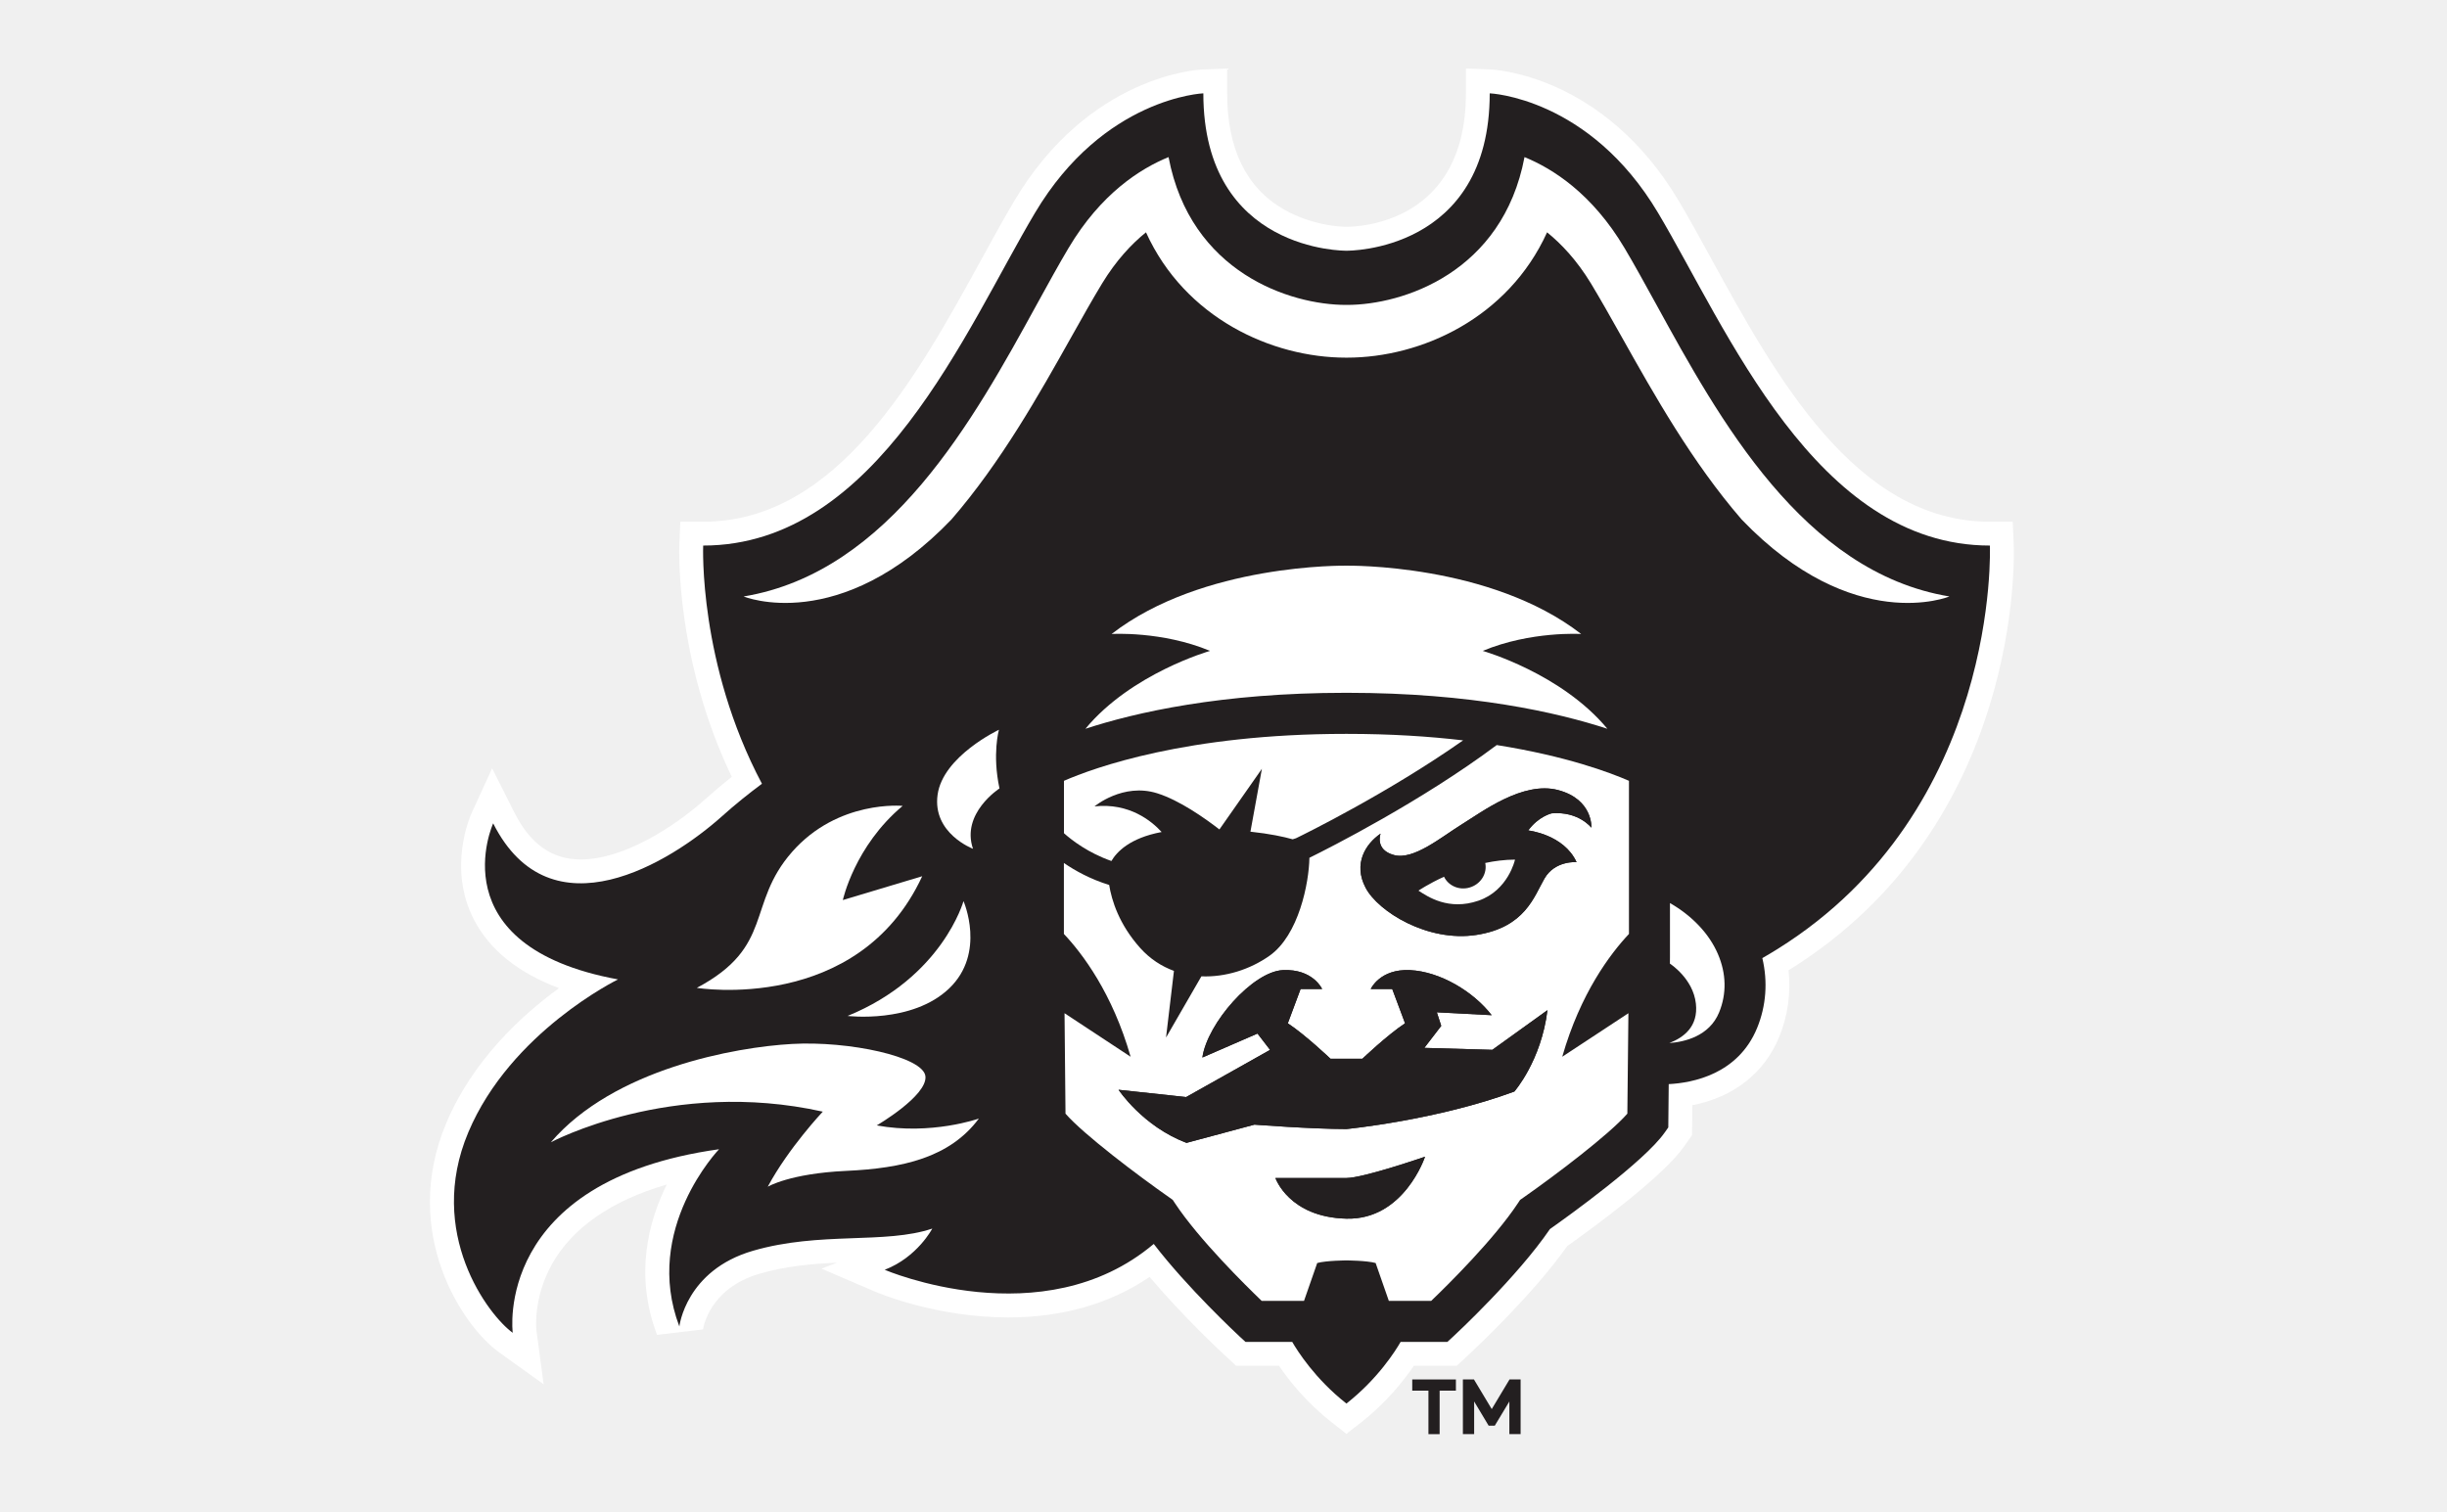
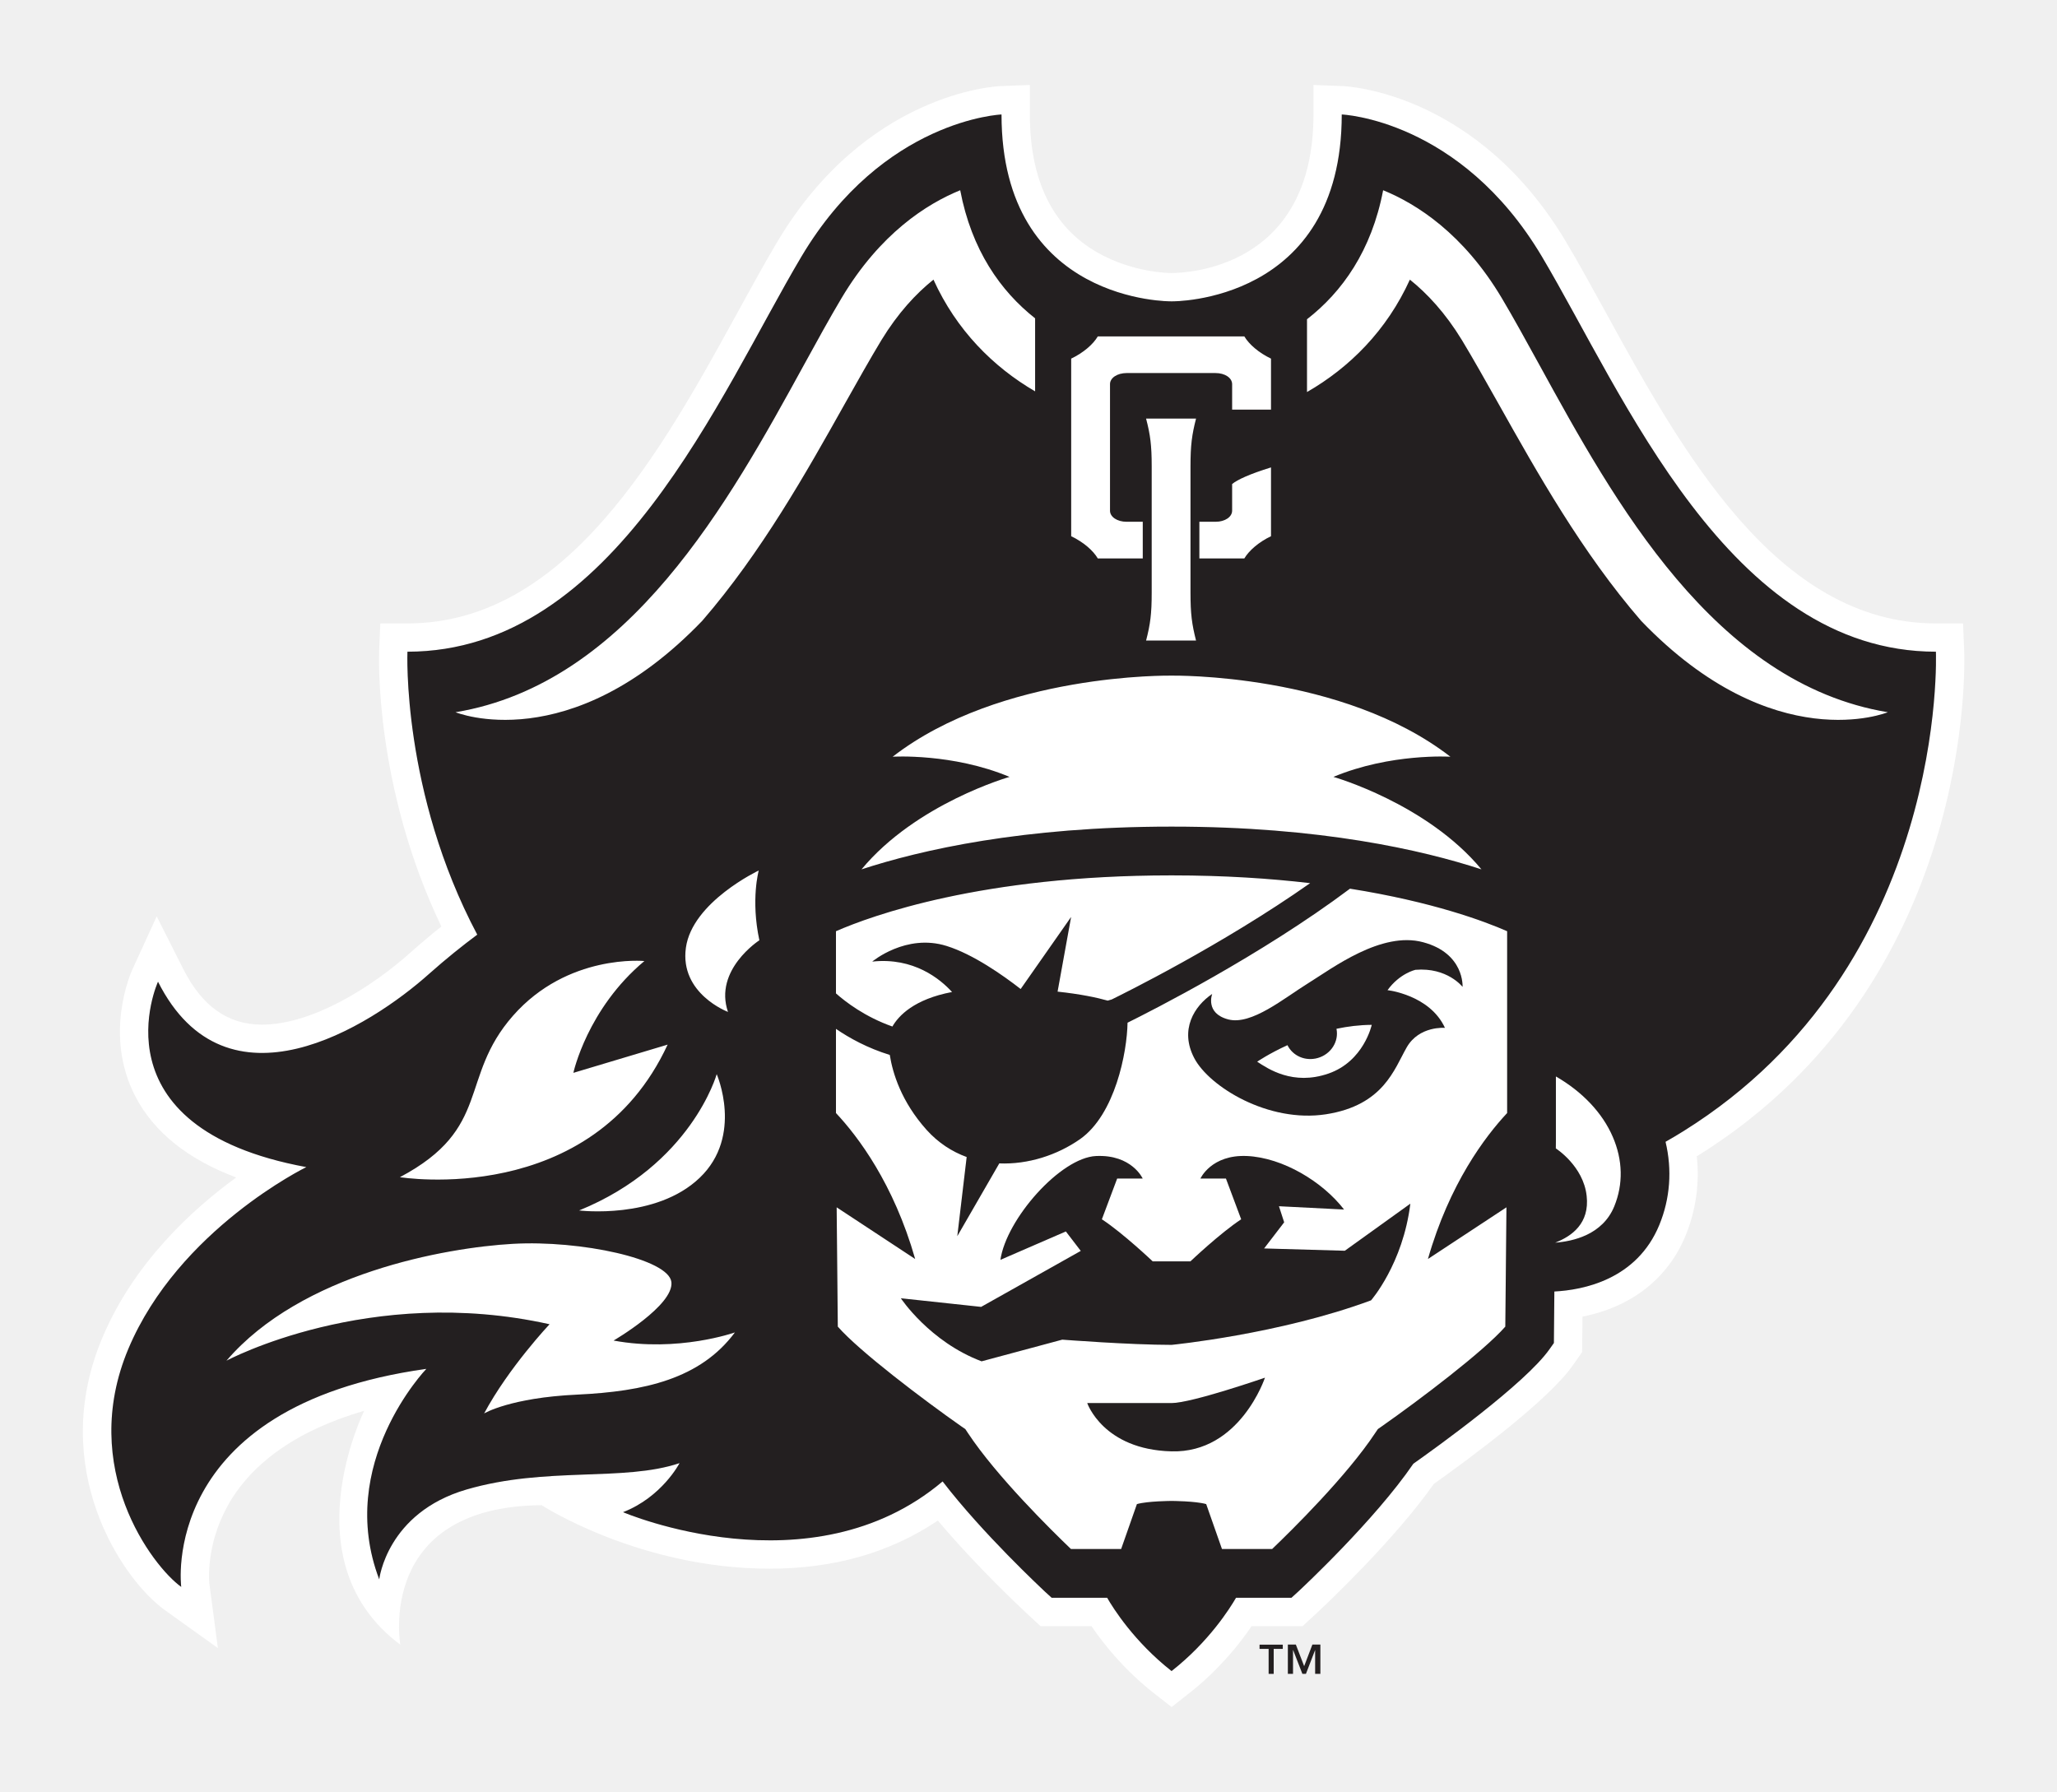
- <svg xmlns="http://www.w3.org/2000/svg" width="136.816" height="84.506" viewBox="0 0 136.816 84.506">
-   <path fill-rule="nonzero" fill="#231f20" d="M 97.383 29.055 C 94.602 25.844 92.477 22.055 90.676 18.848 C 90.062 17.754 89.48 16.723 88.949 15.844 C 88.168 14.562 87.312 13.648 86.5 12.996 C 84.324 17.785 79.469 20 75.312 20 L 75.258 20 C 71.105 20 66.25 17.785 64.074 12.996 C 63.262 13.648 62.406 14.562 61.625 15.844 C 61.09 16.723 60.512 17.754 59.898 18.848 C 58.098 22.055 55.969 25.844 53.191 29.055 C 46.938 35.566 41.578 33.355 41.578 33.355 C 49.754 32 54.465 23.414 57.98 17.004 C 58.605 15.867 59.191 14.797 59.746 13.867 C 61.555 10.824 63.758 9.426 65.336 8.785 C 66.562 15.246 72.141 17.051 75.258 17.051 L 75.285 17.051 C 75.285 17.051 75.285 17.051 75.289 17.051 L 75.312 17.051 C 78.43 17.051 84.012 15.246 85.238 8.785 C 86.816 9.426 89.02 10.824 90.828 13.867 C 91.383 14.797 91.969 15.867 92.594 17.004 C 96.109 23.414 100.82 32 108.996 33.355 C 108.996 33.355 103.637 35.566 97.383 29.055 M 96.117 56.617 C 95.57 57.953 94.18 58.266 93.336 58.328 C 94.129 58.02 94.965 57.41 94.82 56.121 C 94.664 54.719 93.379 53.895 93.367 53.887 L 93.371 53.543 L 93.371 50.5 C 94.609 51.211 95.562 52.211 96.051 53.348 C 96.523 54.445 96.547 55.574 96.117 56.617 M 75.242 41.039 L 75.32 41.039 C 77.758 41.039 79.918 41.18 81.805 41.402 C 77.633 44.332 72.957 46.637 72.461 46.875 C 72.402 46.895 72.34 46.914 72.277 46.934 C 71.766 46.789 70.996 46.625 69.914 46.508 L 70.555 42.992 L 68.18 46.383 C 67.355 45.746 65.945 44.75 64.695 44.359 C 62.785 43.762 61.195 45.094 61.195 45.094 C 63.141 44.883 64.391 45.914 64.949 46.527 C 63.16 46.863 62.434 47.645 62.141 48.148 C 60.848 47.695 59.934 46.992 59.488 46.594 L 59.488 43.664 C 61.152 42.938 66.348 41.039 75.242 41.039 M 62.152 35.453 C 67.25 31.504 75.215 31.633 75.277 31.633 C 75.344 31.633 83.309 31.504 88.406 35.453 C 88.406 35.453 85.594 35.277 82.902 36.398 C 82.902 36.398 87.297 37.648 89.871 40.754 C 87.086 39.844 82.281 38.742 75.32 38.742 L 75.242 38.742 C 68.277 38.742 63.473 39.844 60.688 40.754 C 63.258 37.648 67.656 36.398 67.656 36.398 C 64.965 35.277 62.152 35.453 62.152 35.453 M 91.078 52.227 C 90.043 53.324 88.363 55.543 87.348 59.094 L 91.047 56.66 L 90.988 62.277 C 89.969 63.445 86.961 65.719 85.172 66.973 L 84.992 67.098 L 84.871 67.281 C 83.527 69.312 80.93 71.875 80.02 72.746 L 77.652 72.746 L 76.914 70.629 C 76.406 70.488 75.285 70.484 75.281 70.484 C 75.277 70.484 74.16 70.488 73.648 70.629 L 72.91 72.746 L 70.543 72.746 C 69.637 71.875 67.035 69.312 65.691 67.281 L 65.57 67.098 L 65.395 66.973 C 63.602 65.719 60.598 63.445 59.574 62.277 L 59.516 56.66 L 63.215 59.094 C 62.199 55.543 60.52 53.324 59.488 52.227 L 59.488 48.258 C 60.117 48.695 60.969 49.164 62.016 49.488 C 62.152 50.332 62.555 51.676 63.75 53.012 C 64.301 53.625 64.945 54.039 65.637 54.293 L 65.195 58.02 L 67.172 54.594 C 68.52 54.648 69.895 54.211 70.977 53.449 C 72.621 52.293 73.188 49.367 73.211 47.969 C 74.328 47.418 79.477 44.812 83.684 41.664 C 87.578 42.281 90.031 43.207 91.078 43.664 Z M 54.402 47.465 C 54.402 47.465 52.125 46.605 52.422 44.445 C 52.719 42.285 55.852 40.809 55.852 40.809 C 55.852 40.809 55.469 42.168 55.883 44.09 C 55.883 44.09 53.723 45.48 54.402 47.465 M 47.305 65.477 C 44.137 65.625 42.926 66.367 42.926 66.367 C 44.078 64.207 46.004 62.164 46.004 62.164 C 37.512 60.273 30.797 63.883 30.797 63.883 C 34.316 59.77 41.121 58.555 44.285 58.379 C 47.453 58.203 51.621 59.09 51.742 60.184 C 51.859 61.277 49.02 62.934 49.02 62.934 C 52.066 63.496 54.727 62.551 54.727 62.551 C 53.102 64.738 50.469 65.332 47.305 65.477 M 53.871 50.391 C 53.871 50.391 55.145 53.293 53.07 55.273 C 51 57.254 47.391 56.812 47.391 56.812 C 52.688 54.652 53.871 50.391 53.871 50.391 M 44.285 47.641 C 46.859 44.711 50.469 45.066 50.469 45.066 C 47.777 47.316 47.125 50.332 47.125 50.332 L 51.562 49 C 47.984 56.723 38.961 55.242 38.961 55.242 C 43.309 52.938 41.711 50.57 44.285 47.641 M 111.258 30.508 C 101.508 30.508 96.551 18.367 92.707 11.902 C 88.863 5.441 83.293 5.219 83.293 5.219 C 83.293 14.109 75.324 14.02 75.301 14.02 C 75.301 14.02 75.297 14.02 75.289 14.02 C 75.277 14.02 75.273 14.02 75.273 14.02 L 75.27 14.02 C 75.25 14.02 67.277 14.109 67.277 5.219 C 67.277 5.219 61.711 5.441 57.867 11.902 C 54.023 18.367 49.066 30.508 39.316 30.508 C 39.316 30.508 39.043 37.117 42.602 43.828 C 41.898 44.348 41.133 44.961 40.352 45.66 C 37.543 48.172 30.797 52.434 27.574 46.043 C 27.574 46.043 24.438 52.906 34.555 54.77 C 34.555 54.77 28.551 57.699 26.184 63.32 C 23.816 68.941 27.309 73.555 28.668 74.531 C 28.668 74.531 27.543 66.039 40.203 64.266 C 40.203 64.266 35.914 68.73 37.984 74.176 C 37.984 74.176 38.34 71.039 42.098 69.945 C 45.855 68.852 49.492 69.59 52.125 68.703 C 52.125 68.703 51.297 70.301 49.465 71.008 C 49.465 71.008 58.305 74.801 64.508 69.562 C 66.395 72.023 69.172 74.609 69.305 74.734 L 69.637 75.039 L 72.25 75.039 C 72.531 75.527 73.52 77.105 75.281 78.488 C 77.043 77.105 78.031 75.527 78.316 75.039 L 80.926 75.039 L 81.258 74.734 C 81.406 74.598 84.836 71.402 86.66 68.73 C 87.691 68.004 91.941 64.953 93.07 63.34 L 93.277 63.047 L 93.301 60.625 C 94.645 60.555 97.18 60.07 98.242 57.492 C 98.75 56.25 98.848 54.895 98.535 53.578 C 98.82 53.414 99.105 53.246 99.391 53.066 C 111.871 45.27 111.258 30.508 111.258 30.508 " />
-   <path fill-rule="nonzero" fill="#ffffff" d="M 74.461 79.539 C 73.031 78.418 72.066 77.195 71.512 76.375 L 69.113 76.375 L 68.398 75.711 C 68.297 75.617 66.141 73.617 64.277 71.406 C 62.059 72.91 59.398 73.672 56.363 73.672 C 52.328 73.672 49.074 72.293 48.938 72.234 L 45.934 70.945 L 46.801 70.609 C 45.379 70.676 43.926 70.801 42.469 71.227 C 39.66 72.043 39.32 74.25 39.309 74.34 L 36.738 74.648 C 35.461 71.293 36.258 68.301 37.281 66.238 C 34.191 67.137 31.996 68.656 30.852 70.711 C 29.797 72.617 29.988 74.34 29.988 74.355 L 30.395 77.41 L 27.891 75.613 C 25.887 74.176 22.363 68.953 24.953 62.801 C 26.434 59.281 29.18 56.766 31.254 55.258 C 28.973 54.398 27.383 53.125 26.508 51.445 C 24.996 48.543 26.305 45.613 26.359 45.488 L 27.516 42.965 L 28.762 45.441 C 29.652 47.207 30.867 48.062 32.469 48.062 C 34.828 48.062 37.629 46.305 39.465 44.664 C 39.926 44.25 40.414 43.84 40.914 43.441 C 37.762 36.863 37.973 30.727 37.984 30.453 L 38.039 29.176 L 39.316 29.176 C 46.824 29.176 51.297 21.02 54.895 14.465 C 55.531 13.305 56.137 12.203 56.719 11.223 C 60.887 4.219 66.969 3.898 67.227 3.887 L 68.613 3.832 L 68.613 5.219 C 68.613 8.328 69.684 10.516 71.797 11.719 C 73.469 12.672 75.188 12.684 75.258 12.684 C 75.996 12.684 81.961 12.473 81.961 5.219 L 81.961 3.832 L 83.348 3.887 C 83.605 3.898 89.688 4.219 93.855 11.223 C 94.438 12.203 95.043 13.305 95.68 14.469 C 99.273 21.02 103.75 29.176 111.258 29.176 L 112.535 29.176 L 112.59 30.453 C 112.613 31.086 113.086 46.082 100.098 54.199 C 100.066 54.219 100.035 54.238 100 54.258 C 100.141 55.535 99.961 56.809 99.473 57.996 C 98.648 60.012 96.914 61.359 94.621 61.805 L 94.605 63.477 L 94.164 64.105 C 93.004 65.758 89.344 68.461 87.625 69.684 C 85.734 72.363 82.531 75.371 82.164 75.711 L 81.449 76.375 L 79.051 76.375 C 78.496 77.195 77.531 78.418 76.105 79.539 L 75.281 80.184 Z M 74.461 79.539 " />
-   <path fill-rule="nonzero" fill="#231f20" d="M 111.258 30.508 C 101.508 30.508 96.551 18.367 92.707 11.906 C 88.863 5.441 83.293 5.219 83.293 5.219 C 83.293 14.109 75.324 14.02 75.301 14.02 C 75.301 14.02 75.297 14.02 75.285 14.02 C 75.277 14.02 75.273 14.02 75.273 14.02 C 75.25 14.02 67.281 14.109 67.281 5.219 C 67.281 5.219 61.711 5.441 57.867 11.906 C 54.023 18.367 49.066 30.508 39.316 30.508 C 39.316 30.508 39.043 37.117 42.602 43.828 C 41.898 44.352 41.129 44.961 40.352 45.66 C 37.543 48.172 30.797 52.434 27.574 46.043 C 27.574 46.043 24.438 52.906 34.555 54.77 C 34.555 54.77 28.551 57.699 26.184 63.32 C 23.816 68.938 27.305 73.555 28.668 74.531 C 28.668 74.531 27.543 66.039 40.203 64.266 C 40.203 64.266 35.914 68.73 37.984 74.176 C 37.984 74.176 38.34 71.039 42.098 69.945 C 45.855 68.852 49.492 69.59 52.125 68.703 C 52.125 68.703 51.297 70.301 49.465 71.008 C 49.465 71.008 58.305 74.801 64.508 69.562 C 66.395 72.023 69.172 74.609 69.305 74.734 L 69.637 75.039 L 72.25 75.039 C 72.531 75.527 73.52 77.105 75.281 78.488 C 77.043 77.105 78.031 75.527 78.312 75.039 L 80.926 75.039 L 81.258 74.734 C 81.406 74.598 84.836 71.402 86.66 68.73 C 87.691 68.004 91.941 64.949 93.07 63.34 L 93.277 63.047 L 93.301 60.625 C 94.648 60.555 97.18 60.07 98.242 57.488 C 98.75 56.25 98.848 54.895 98.535 53.578 C 98.82 53.414 99.105 53.246 99.391 53.066 C 111.867 45.27 111.258 30.508 111.258 30.508 " />
-   <path fill-rule="nonzero" fill="#ffffff" d="M 93.371 50.5 L 93.371 53.543 L 93.367 53.887 C 93.379 53.895 94.664 54.719 94.82 56.121 C 94.965 57.414 94.129 58.02 93.336 58.328 C 94.18 58.266 95.57 57.949 96.117 56.617 C 96.547 55.574 96.523 54.445 96.051 53.348 C 95.562 52.211 94.609 51.211 93.371 50.5 " />
-   <path fill-rule="nonzero" fill="#ffffff" d="M 87.117 44.18 C 89.082 44.703 88.977 46.285 88.977 46.285 C 88.977 46.285 88.266 45.355 86.758 45.484 C 86.758 45.484 86.02 45.648 85.445 46.438 C 85.445 46.438 87.434 46.656 88.148 48.211 C 88.148 48.211 86.938 48.109 86.352 49.129 C 85.762 50.152 85.266 51.859 82.551 52.281 C 79.832 52.703 77.051 50.98 76.352 49.641 C 75.648 48.301 76.352 47.191 77.191 46.617 C 77.191 46.617 76.848 47.523 77.945 47.816 C 79.043 48.109 80.586 46.809 81.719 46.105 C 82.855 45.406 85.152 43.66 87.117 44.18 M 84.668 61.039 C 80.352 62.641 75.281 63.137 75.281 63.137 C 73.297 63.137 70.137 62.891 70.137 62.891 L 66.34 63.91 C 63.891 62.988 62.543 60.941 62.543 60.941 L 66.32 61.348 L 71.012 58.711 L 70.309 57.797 L 67.227 59.137 C 67.5 57.223 70.043 54.328 71.73 54.25 C 73.41 54.172 73.922 55.305 73.922 55.305 L 72.719 55.305 L 72.004 57.223 C 72.996 57.879 74.391 59.207 74.391 59.207 L 76.172 59.207 C 76.172 59.207 77.566 57.879 78.559 57.223 L 77.844 55.305 L 76.641 55.305 C 76.641 55.305 77.148 54.172 78.836 54.25 C 80.516 54.328 82.383 55.449 83.402 56.77 L 80.336 56.609 L 80.582 57.367 L 79.637 58.598 L 83.438 58.707 L 86.52 56.488 C 86.176 59.324 84.668 61.039 84.668 61.039 M 75.281 68.148 C 72.062 68.07 71.312 65.875 71.312 65.875 L 75.281 65.875 C 76.227 65.875 79.676 64.684 79.676 64.684 C 79.676 64.684 78.504 68.23 75.281 68.148 M 73.211 47.969 C 73.188 49.367 72.621 52.293 70.977 53.449 C 69.891 54.215 68.516 54.652 67.172 54.598 L 65.195 58.02 L 65.637 54.293 C 64.945 54.039 64.301 53.625 63.75 53.012 C 62.555 51.676 62.152 50.332 62.016 49.488 C 60.969 49.164 60.117 48.695 59.484 48.258 L 59.484 52.227 C 60.52 53.324 62.199 55.543 63.215 59.094 L 59.52 56.66 L 59.574 62.277 C 60.594 63.445 63.602 65.719 65.395 66.973 L 65.57 67.098 L 65.691 67.281 C 67.035 69.312 69.637 71.875 70.543 72.746 L 72.91 72.746 L 73.648 70.629 C 74.16 70.488 75.277 70.484 75.281 70.484 C 75.285 70.484 76.406 70.488 76.914 70.629 L 77.652 72.746 L 80.02 72.746 C 80.93 71.875 83.527 69.312 84.871 67.281 L 84.992 67.098 L 85.172 66.973 C 86.965 65.719 89.969 63.445 90.988 62.277 L 91.047 56.66 L 87.348 59.094 C 88.363 55.543 90.043 53.324 91.078 52.227 L 91.078 43.664 C 90.031 43.207 87.578 42.281 83.684 41.664 C 79.477 44.812 74.328 47.418 73.211 47.969 " />
-   <path fill-rule="nonzero" fill="#ffffff" d="M 59.488 46.594 C 59.934 46.992 60.848 47.695 62.141 48.148 C 62.434 47.645 63.16 46.863 64.949 46.527 C 64.391 45.914 63.141 44.883 61.195 45.094 C 61.195 45.094 62.785 43.762 64.695 44.359 C 65.945 44.75 67.355 45.746 68.18 46.383 L 70.555 42.992 L 69.914 46.508 C 70.996 46.625 71.766 46.789 72.277 46.934 C 72.34 46.914 72.402 46.895 72.461 46.875 C 72.957 46.637 77.633 44.332 81.805 41.402 C 79.918 41.18 77.758 41.039 75.32 41.039 L 75.242 41.039 C 66.348 41.039 61.152 42.938 59.488 43.664 Z M 59.488 46.594 " />
-   <path fill-rule="nonzero" fill="#ffffff" d="M 60.688 40.754 C 63.469 39.844 68.277 38.742 75.242 38.742 L 75.32 38.742 C 82.281 38.742 87.086 39.844 89.871 40.754 C 87.297 37.648 82.902 36.398 82.902 36.398 C 85.594 35.277 88.406 35.453 88.406 35.453 C 83.309 31.504 75.344 31.633 75.281 31.633 C 75.215 31.633 67.25 31.504 62.152 35.453 C 62.152 35.453 64.965 35.277 67.656 36.398 C 67.656 36.398 63.258 37.648 60.688 40.754 " />
-   <path fill-rule="nonzero" fill="#231f20" d="M 82.16 49.633 C 82.785 49.457 83.164 48.852 83.043 48.258 C 83.57 48.145 84.129 48.074 84.703 48.07 C 84.703 48.07 84.336 49.793 82.664 50.367 C 80.992 50.941 79.82 50.137 79.309 49.805 C 79.309 49.805 79.859 49.43 80.734 49.027 C 80.984 49.531 81.578 49.801 82.16 49.633 M 77.945 47.816 C 76.848 47.523 77.191 46.617 77.191 46.617 C 76.352 47.191 75.648 48.301 76.352 49.641 C 77.051 50.98 79.832 52.703 82.551 52.281 C 85.266 51.859 85.766 50.152 86.352 49.133 C 86.938 48.109 88.148 48.211 88.148 48.211 C 87.434 46.656 85.445 46.441 85.445 46.441 C 86.02 45.648 86.758 45.48 86.758 45.48 C 88.262 45.355 88.977 46.285 88.977 46.285 C 88.977 46.285 89.078 44.703 87.117 44.184 C 85.152 43.66 82.855 45.406 81.719 46.109 C 80.586 46.809 79.043 48.109 77.945 47.816 " />
-   <path fill-rule="nonzero" fill="#ffffff" d="M 80.738 49.027 C 79.859 49.43 79.309 49.805 79.309 49.805 C 79.82 50.137 80.992 50.941 82.664 50.367 C 84.336 49.793 84.707 48.07 84.707 48.07 C 84.129 48.074 83.57 48.145 83.043 48.258 C 83.164 48.852 82.785 49.457 82.16 49.633 C 81.578 49.801 80.98 49.531 80.738 49.027 " />
-   <path fill-rule="nonzero" fill="#231f20" d="M 79.637 58.598 L 80.582 57.367 L 80.336 56.609 L 83.402 56.77 C 82.383 55.449 80.52 54.328 78.832 54.25 C 77.148 54.168 76.641 55.305 76.641 55.305 L 77.84 55.305 L 78.559 57.223 C 77.566 57.879 76.172 59.207 76.172 59.207 L 74.391 59.207 C 74.391 59.207 72.996 57.879 72.004 57.223 L 72.719 55.305 L 73.922 55.305 C 73.922 55.305 73.414 54.168 71.727 54.25 C 70.043 54.328 67.5 57.227 67.227 59.137 L 70.309 57.797 L 71.012 58.711 L 66.32 61.348 L 62.539 60.941 C 62.539 60.941 63.891 62.984 66.34 63.91 L 70.137 62.891 C 70.137 62.891 73.297 63.133 75.281 63.137 C 75.281 63.137 80.352 62.641 84.672 61.039 C 84.672 61.039 86.172 59.324 86.52 56.492 L 83.438 58.707 Z M 79.637 58.598 " />
-   <path fill-rule="nonzero" fill="#231f20" d="M 71.312 65.875 C 71.312 65.875 72.062 68.07 75.281 68.148 C 78.5 68.23 79.676 64.684 79.676 64.684 C 79.676 64.684 76.227 65.875 75.281 65.875 Z M 71.312 65.875 " />
-   <path fill-rule="nonzero" fill="#ffffff" d="M 55.852 40.809 C 55.852 40.809 52.719 42.285 52.422 44.445 C 52.125 46.605 54.402 47.465 54.402 47.465 C 53.723 45.48 55.883 44.09 55.883 44.09 C 55.469 42.168 55.852 40.809 55.852 40.809 " />
-   <path fill-rule="nonzero" fill="#ffffff" d="M 51.562 49 L 47.125 50.332 C 47.125 50.332 47.777 47.316 50.469 45.066 C 50.469 45.066 46.859 44.711 44.285 47.641 C 41.715 50.57 43.312 52.934 38.961 55.242 C 38.961 55.242 47.984 56.723 51.562 49 " />
-   <path fill-rule="nonzero" fill="#ffffff" d="M 53.07 55.273 C 55.145 53.289 53.871 50.391 53.871 50.391 C 53.871 50.391 52.688 54.652 47.391 56.812 C 47.391 56.812 51 57.254 53.07 55.273 " />
-   <path fill-rule="nonzero" fill="#ffffff" d="M 49.02 62.934 C 49.02 62.934 51.859 61.277 51.742 60.184 C 51.621 59.09 47.453 58.199 44.285 58.379 C 41.121 58.555 34.316 59.77 30.797 63.879 C 30.797 63.879 37.512 60.273 46.004 62.164 C 46.004 62.164 44.078 64.207 42.926 66.363 C 42.926 66.363 44.141 65.625 47.305 65.477 C 50.469 65.332 53.102 64.738 54.73 62.551 C 54.73 62.551 52.066 63.496 49.02 62.934 " />
-   <path fill-rule="nonzero" fill="#ffffff" d="M 92.594 17.004 C 91.969 15.871 91.383 14.797 90.828 13.867 C 89.02 10.824 86.816 9.43 85.238 8.785 C 84.012 15.246 78.43 17.051 75.312 17.051 L 75.289 17.051 C 75.285 17.051 75.285 17.051 75.285 17.051 L 75.258 17.051 C 72.141 17.051 66.562 15.246 65.336 8.785 C 63.758 9.43 61.555 10.824 59.746 13.867 C 59.191 14.797 58.605 15.871 57.98 17.004 C 54.465 23.414 49.754 32 41.578 33.355 C 41.578 33.355 46.938 35.566 53.191 29.055 C 55.973 25.844 58.098 22.055 59.898 18.848 C 60.512 17.754 61.09 16.723 61.625 15.844 C 62.406 14.562 63.262 13.648 64.074 12.992 C 66.25 17.785 71.105 20 75.258 20 L 75.312 20 C 79.469 20 84.324 17.785 86.5 12.992 C 87.312 13.648 88.168 14.562 88.949 15.844 C 89.48 16.723 90.062 17.754 90.676 18.848 C 92.477 22.055 94.602 25.844 97.383 29.055 C 103.637 35.566 108.996 33.355 108.996 33.355 C 100.82 32 96.109 23.414 92.594 17.004 " />
-   <path fill-rule="nonzero" fill="#231f20" d="M 83.406 78.797 L 82.41 77.137 L 81.793 77.137 L 81.793 80.195 L 82.422 80.195 L 82.422 78.371 L 83.234 79.727 L 83.574 79.727 L 84.391 78.371 L 84.391 80.195 L 85.02 80.195 L 85.02 77.137 L 84.402 77.137 Z M 83.406 78.797 " />
-   <path fill-rule="nonzero" fill="#231f20" d="M 78.961 77.766 L 79.867 77.766 L 79.867 80.199 L 80.492 80.199 L 80.492 77.766 L 81.402 77.766 L 81.402 77.141 L 78.961 77.141 Z M 78.961 77.766 " />
+ <svg xmlns="http://www.w3.org/2000/svg" width="104.5" height="91" viewBox="0 0 104.5 91">
+   <path fill-rule="nonzero" fill="#ffffff" d="M 65.406 53.098 C 64.457 53.531 63.867 53.938 63.867 53.938 C 64.418 54.297 65.684 55.164 67.488 54.543 C 69.289 53.922 69.688 52.066 69.688 52.066 C 69.07 52.07 68.465 52.145 67.895 52.266 C 68.027 52.91 67.617 53.562 66.945 53.75 C 66.312 53.93 65.672 53.641 65.406 53.098 " />
+   <path fill-rule="nonzero" fill="#ffffff" d="M 72.289 47.867 C 74.41 48.43 74.301 50.137 74.301 50.137 C 74.301 50.137 73.531 49.133 71.906 49.27 C 71.906 49.27 71.105 49.449 70.488 50.305 C 70.488 50.305 72.633 50.535 73.406 52.219 C 73.406 52.219 72.098 52.105 71.465 53.207 C 70.832 54.309 70.293 56.152 67.363 56.609 C 64.43 57.062 61.43 55.203 60.672 53.758 C 59.914 52.312 60.672 51.113 61.582 50.496 C 61.582 50.496 61.207 51.473 62.395 51.789 C 63.574 52.105 65.242 50.703 66.469 49.945 C 67.691 49.188 70.172 47.301 72.289 47.867 M 69.652 66.062 C 64.992 67.789 59.52 68.324 59.52 68.324 C 57.375 68.324 53.965 68.059 53.965 68.059 L 49.863 69.16 C 47.223 68.164 45.766 65.957 45.766 65.957 L 49.844 66.395 L 54.91 63.547 L 54.148 62.559 L 50.824 64.008 C 51.121 61.945 53.867 58.816 55.684 58.73 C 57.5 58.648 58.051 59.875 58.051 59.875 L 56.754 59.875 L 55.977 61.945 C 57.051 62.648 58.559 64.082 58.559 64.082 L 60.477 64.082 C 60.477 64.082 61.984 62.648 63.055 61.945 L 62.281 59.875 L 60.984 59.875 C 60.984 59.875 61.535 58.648 63.352 58.73 C 65.168 58.816 67.184 60.027 68.281 61.449 L 64.973 61.281 L 65.238 62.098 L 64.219 63.426 L 68.32 63.543 L 71.648 61.152 C 71.273 64.211 69.652 66.062 69.652 66.062 M 59.52 73.734 C 56.043 73.648 55.234 71.281 55.234 71.281 L 59.52 71.281 C 60.539 71.281 64.262 69.992 64.262 69.992 C 64.262 69.992 62.992 73.82 59.52 73.734 M 57.281 51.957 C 57.258 53.465 56.645 56.621 54.871 57.871 C 53.703 58.695 52.219 59.164 50.766 59.105 L 48.633 62.801 L 49.109 58.781 C 48.363 58.508 47.664 58.062 47.07 57.398 C 45.781 55.957 45.348 54.508 45.199 53.598 C 44.07 53.246 43.148 52.738 42.469 52.27 L 42.469 56.547 C 43.582 57.738 45.398 60.129 46.492 63.961 L 42.504 61.336 L 42.566 67.398 C 43.668 68.66 46.91 71.113 48.844 72.469 L 49.039 72.602 L 49.168 72.797 C 50.617 74.992 53.422 77.754 54.406 78.695 L 56.957 78.695 L 57.758 76.414 C 58.305 76.258 59.512 76.254 59.516 76.254 L 59.52 76.254 C 59.523 76.254 60.73 76.258 61.277 76.414 L 62.078 78.695 L 64.633 78.695 C 65.613 77.754 68.418 74.992 69.867 72.797 L 70 72.602 L 70.191 72.469 C 72.125 71.113 75.367 68.66 76.473 67.398 L 76.531 61.336 L 72.543 63.961 C 73.637 60.129 75.453 57.738 76.566 56.547 L 76.566 47.305 C 75.434 46.812 72.789 45.816 68.586 45.148 C 64.047 48.547 58.488 51.359 57.281 51.957 " />
+   <path fill-rule="nonzero" fill="#ffffff" d="M 56.273 50.836 C 56.344 50.816 56.41 50.797 56.477 50.777 C 57.012 50.516 62.059 48.031 66.559 44.867 C 64.523 44.629 62.191 44.473 59.559 44.473 L 59.477 44.473 C 49.879 44.473 44.27 46.523 42.469 47.309 L 42.469 50.469 C 42.949 50.898 43.938 51.66 45.336 52.148 C 45.648 51.605 46.438 50.762 48.367 50.398 C 47.762 49.734 46.414 48.621 44.316 48.852 C 44.316 48.852 46.027 47.41 48.09 48.059 C 49.441 48.48 50.961 49.555 51.852 50.246 L 54.414 46.586 L 53.727 50.379 C 54.891 50.504 55.723 50.684 56.273 50.836 " />
+   <path fill-rule="nonzero" fill="#ffffff" d="M 31.172 68.105 C 31.172 68.105 34.238 66.316 34.109 65.137 C 33.98 63.957 29.48 63 26.062 63.191 C 22.648 63.383 15.305 64.691 11.504 69.129 C 11.504 69.129 18.754 65.234 27.918 67.277 C 27.918 67.277 25.84 69.48 24.594 71.809 C 24.594 71.809 25.906 71.012 29.32 70.852 C 32.738 70.691 35.578 70.055 37.336 67.691 C 37.336 67.691 34.461 68.711 31.172 68.105 " />
+   <path fill-rule="nonzero" fill="#ffffff" d="M 78.203 18.535 C 77.531 17.309 76.895 16.152 76.297 15.148 C 74.344 11.863 71.965 10.355 70.266 9.664 C 69.68 12.738 68.18 14.836 66.398 16.219 L 66.398 19.918 C 68.559 18.676 70.453 16.789 71.625 14.207 C 72.504 14.91 73.426 15.898 74.27 17.281 C 74.844 18.23 75.469 19.344 76.133 20.523 C 78.074 23.984 80.371 28.074 83.371 31.539 C 90.121 38.566 95.906 36.184 95.906 36.184 C 87.082 34.719 82 25.453 78.203 18.535 " />
+   <path fill-rule="nonzero" fill="#ffffff" d="M 44.777 17.281 C 45.621 15.898 46.543 14.91 47.422 14.207 C 48.582 16.766 50.453 18.641 52.586 19.883 L 52.586 16.172 C 50.832 14.789 49.359 12.707 48.781 9.664 C 47.082 10.355 44.703 11.867 42.75 15.148 C 42.152 16.152 41.516 17.309 40.844 18.535 C 37.051 25.453 31.965 34.719 23.141 36.184 C 23.141 36.184 28.926 38.566 35.676 31.539 C 38.676 28.074 40.969 23.988 42.914 20.523 C 43.578 19.344 44.203 18.23 44.777 17.281 " />
+   <path fill-rule="nonzero" fill="#ffffff" d="M 85.539 57.457 C 85.23 57.652 84.922 57.832 84.613 58.008 C 84.953 59.43 84.848 60.891 84.297 62.23 C 83.152 65.016 80.418 65.539 78.965 65.613 L 78.941 68.23 L 78.719 68.543 C 77.5 70.285 72.914 73.578 71.801 74.363 C 69.828 77.25 66.129 80.695 65.969 80.844 L 65.609 81.172 L 62.793 81.172 C 62.488 81.699 61.422 83.402 59.52 84.895 C 57.617 83.402 56.547 81.699 56.246 81.172 L 53.426 81.172 L 53.07 80.844 C 52.926 80.711 49.926 77.918 47.887 75.258 C 41.195 80.918 31.652 76.824 31.652 76.824 C 33.633 76.059 34.523 74.332 34.523 74.332 C 31.684 75.289 27.758 74.492 23.703 75.672 C 19.648 76.855 19.266 80.238 19.266 80.238 C 17.027 74.363 21.66 69.543 21.66 69.543 C 7.992 71.457 9.207 80.621 9.207 80.621 C 7.738 79.57 3.969 74.586 6.523 68.523 C 9.078 62.457 15.562 59.297 15.562 59.297 C 4.641 57.285 8.027 49.875 8.027 49.875 C 11.504 56.773 18.785 52.176 21.816 49.461 C 22.66 48.707 23.488 48.047 24.246 47.484 C 20.406 40.242 20.699 33.109 20.699 33.109 C 31.223 33.109 36.57 20.004 40.723 13.031 C 44.871 6.055 50.879 5.816 50.879 5.816 C 50.879 15.406 59.484 15.309 59.508 15.309 C 59.508 15.309 59.516 15.309 59.523 15.309 C 59.531 15.309 59.539 15.309 59.539 15.309 C 59.562 15.309 68.164 15.406 68.164 5.816 C 68.164 5.816 74.18 6.055 78.328 13.031 C 82.473 20.004 87.824 33.109 98.348 33.109 C 98.348 33.109 99.008 49.043 85.539 57.457 M 99.785 33.051 L 99.727 31.672 L 98.348 31.672 C 90.246 31.672 85.414 22.867 81.535 15.797 C 80.844 14.539 80.195 13.355 79.562 12.293 C 75.066 4.734 68.5 4.387 68.223 4.375 L 66.727 4.316 L 66.727 5.816 C 66.727 13.645 60.289 13.871 59.492 13.871 C 59.414 13.871 57.559 13.859 55.758 12.832 C 53.477 11.531 52.32 9.168 52.32 5.816 L 52.32 4.316 L 50.824 4.375 C 50.547 4.387 43.98 4.734 39.484 12.293 C 38.852 13.352 38.203 14.539 37.512 15.797 C 33.633 22.867 28.805 31.672 20.699 31.672 L 19.32 31.672 L 19.262 33.051 C 19.25 33.344 19.02 39.965 22.422 47.07 C 21.883 47.5 21.359 47.941 20.859 48.387 C 18.879 50.16 15.855 52.055 13.309 52.055 C 11.578 52.055 10.27 51.129 9.309 49.227 L 7.961 46.555 L 6.715 49.277 C 6.656 49.41 5.246 52.574 6.879 55.707 C 7.82 57.516 9.539 58.895 12 59.82 C 9.762 61.449 6.797 64.164 5.199 67.965 C 2.402 74.602 6.203 80.238 8.367 81.793 L 11.07 83.73 L 10.633 80.434 C 10.633 80.414 10.426 78.559 11.566 76.5 C 12.797 74.281 15.168 72.641 18.504 71.672 C 18.504 71.672 14.676 79.34 20.336 83.555 C 20.336 83.555 19.09 76.543 27.516 76.469 C 27.516 76.469 32.484 79.695 39.102 79.695 C 42.379 79.695 45.242 78.871 47.645 77.25 C 49.652 79.637 51.977 81.793 52.09 81.898 L 52.859 82.613 L 55.449 82.613 C 56.047 83.496 57.09 84.82 58.629 86.027 L 59.52 86.723 L 60.406 86.027 C 61.945 84.82 62.988 83.496 63.586 82.613 L 66.176 82.613 L 66.949 81.898 C 67.344 81.527 70.801 78.285 72.84 75.391 C 74.695 74.07 78.648 71.152 79.898 69.371 L 80.375 68.691 L 80.395 66.887 C 82.863 66.406 84.738 64.953 85.629 62.777 C 86.156 61.496 86.348 60.121 86.199 58.742 L 86.305 58.68 C 100.32 49.918 99.812 33.734 99.785 33.051 " />
+   <path fill-rule="nonzero" fill="#ffffff" d="M 79.043 54.688 L 79.043 57.973 L 79.039 58.34 C 79.051 58.352 80.438 59.238 80.605 60.754 C 80.762 62.145 79.859 62.801 79.004 63.133 C 79.914 63.066 81.418 62.73 82.008 61.289 C 82.469 60.164 82.445 58.941 81.934 57.758 C 81.406 56.531 80.379 55.457 79.043 54.688 " />
+   <path fill-rule="nonzero" fill="#ffffff" d="M 51.285 39.469 C 51.285 39.469 46.543 40.816 43.766 44.168 C 46.77 43.188 51.957 41.996 59.477 41.996 L 59.559 41.996 C 67.074 41.996 72.258 43.184 75.262 44.168 C 72.488 40.812 67.746 39.469 67.746 39.469 C 70.648 38.254 73.684 38.445 73.684 38.445 C 68.184 34.184 59.586 34.324 59.516 34.324 C 59.445 34.324 50.848 34.184 45.348 38.445 C 45.348 38.445 48.383 38.254 51.285 39.469 " />
+   <path fill-rule="nonzero" fill="#ffffff" d="M 38.547 44.227 C 38.547 44.227 35.164 45.82 34.844 48.152 C 34.523 50.484 36.984 51.41 36.984 51.41 C 36.25 49.27 38.578 47.77 38.578 47.77 C 38.133 45.695 38.547 44.227 38.547 44.227 " />
+   <path fill-rule="nonzero" fill="#ffffff" d="M 33.918 53.07 L 29.129 54.508 C 29.129 54.508 29.832 51.25 32.738 48.82 C 32.738 48.82 28.84 48.438 26.062 51.602 C 23.285 54.762 25.012 57.316 20.316 59.805 C 20.316 59.805 30.055 61.402 33.918 53.07 " />
+   <path fill-rule="nonzero" fill="#ffffff" d="M 35.547 59.836 C 37.781 57.699 36.41 54.57 36.41 54.57 C 36.41 54.57 35.133 59.168 29.418 61.496 C 29.418 61.496 33.312 61.977 35.547 59.836 " />
+   <path fill-rule="nonzero" fill="#ffffff" d="M 55.773 28.371 L 58.055 28.371 L 58.055 26.508 L 57.238 26.508 C 56.75 26.508 56.391 26.258 56.391 25.945 L 56.391 19.516 C 56.391 19.203 56.75 18.953 57.238 18.953 L 61.75 18.953 C 62.238 18.953 62.594 19.203 62.594 19.516 L 62.594 20.812 L 64.57 20.812 L 64.57 18.219 C 63.949 17.922 63.453 17.492 63.215 17.094 L 55.773 17.094 C 55.531 17.492 55.039 17.922 54.418 18.219 L 54.418 27.242 C 55.039 27.539 55.531 27.969 55.773 28.371 " />
+   <path fill-rule="nonzero" fill="#ffffff" d="M 62.594 25.945 C 62.594 26.258 62.238 26.508 61.75 26.508 L 60.934 26.508 L 60.934 28.371 L 63.215 28.371 C 63.453 27.969 63.949 27.539 64.57 27.242 L 64.57 23.746 C 63.484 24.082 62.867 24.367 62.594 24.59 Z M 62.594 25.945 " />
+   <path fill-rule="nonzero" fill="#ffffff" d="M 60.762 21.266 L 58.223 21.266 C 58.438 22.09 58.508 22.617 58.508 23.688 L 58.508 30.117 C 58.508 31.191 58.438 31.715 58.223 32.543 L 60.762 32.543 C 60.551 31.715 60.48 31.191 60.48 30.117 L 60.48 23.688 C 60.48 22.617 60.551 22.09 60.762 21.266 " />
+   <path fill-rule="nonzero" fill="#231f20" d="M 83.371 31.539 C 80.371 28.074 78.078 23.988 76.133 20.523 C 75.469 19.344 74.844 18.23 74.27 17.281 C 73.426 15.898 72.504 14.91 71.625 14.207 C 70.453 16.789 68.559 18.676 66.398 19.918 L 66.398 16.219 C 68.18 14.836 69.68 12.738 70.266 9.664 C 71.965 10.355 74.344 11.867 76.297 15.148 C 76.895 16.152 77.527 17.309 78.203 18.535 C 81.996 25.453 87.082 34.719 95.906 36.184 C 95.906 36.184 90.121 38.566 83.371 31.539 M 82.008 61.289 C 81.418 62.73 79.914 63.066 79.004 63.133 C 79.859 62.801 80.762 62.148 80.605 60.754 C 80.438 59.238 79.051 58.352 79.039 58.344 L 79.043 57.973 L 79.043 54.688 C 80.379 55.457 81.406 56.531 81.934 57.758 C 82.445 58.941 82.469 60.164 82.008 61.289 M 76.566 56.547 C 75.453 57.738 73.637 60.129 72.543 63.961 L 76.531 61.336 L 76.473 67.398 C 75.367 68.66 72.125 71.113 70.191 72.469 L 70 72.602 L 69.867 72.797 C 68.418 74.992 65.613 77.754 64.629 78.695 L 62.078 78.695 L 61.277 76.414 C 60.73 76.258 59.523 76.254 59.52 76.254 L 59.516 76.254 C 59.516 76.254 58.305 76.258 57.758 76.414 L 56.957 78.695 L 54.406 78.695 C 53.422 77.754 50.617 74.992 49.168 72.797 L 49.039 72.602 L 48.844 72.469 C 46.91 71.113 43.668 68.66 42.562 67.398 L 42.504 61.336 L 46.492 63.961 C 45.398 60.129 43.586 57.738 42.469 56.547 L 42.469 52.27 C 43.152 52.738 44.07 53.246 45.203 53.594 C 45.348 54.508 45.781 55.957 47.07 57.398 C 47.664 58.059 48.363 58.508 49.109 58.781 L 48.633 62.801 L 50.766 59.105 C 52.219 59.164 53.699 58.691 54.871 57.871 C 56.645 56.621 57.258 53.465 57.281 51.957 C 58.488 51.359 64.047 48.547 68.582 45.148 C 72.789 45.816 75.438 46.812 76.566 47.309 Z M 35.676 31.539 C 28.926 38.566 23.141 36.184 23.141 36.184 C 31.965 34.719 37.051 25.453 40.844 18.535 C 41.516 17.309 42.152 16.152 42.75 15.148 C 44.703 11.867 47.082 10.355 48.781 9.664 C 49.359 12.707 50.832 14.789 52.586 16.172 L 52.586 19.883 C 50.453 18.641 48.582 16.766 47.422 14.207 C 46.543 14.91 45.621 15.898 44.777 17.281 C 44.203 18.23 43.578 19.344 42.914 20.523 C 40.973 23.988 38.676 28.074 35.676 31.539 M 36.984 51.41 C 36.984 51.41 34.523 50.484 34.844 48.152 C 35.164 45.82 38.547 44.223 38.547 44.223 C 38.547 44.223 38.133 45.695 38.578 47.77 C 38.578 47.77 36.25 49.27 36.984 51.41 M 29.32 70.852 C 25.906 71.012 24.594 71.809 24.594 71.809 C 25.84 69.48 27.918 67.277 27.918 67.277 C 18.754 65.234 11.504 69.129 11.504 69.129 C 15.305 64.691 22.648 63.383 26.062 63.191 C 29.48 63 33.98 63.957 34.109 65.137 C 34.238 66.32 31.172 68.105 31.172 68.105 C 34.461 68.715 37.336 67.691 37.336 67.691 C 35.578 70.055 32.738 70.691 29.32 70.852 M 36.41 54.57 C 36.41 54.57 37.781 57.699 35.547 59.836 C 33.312 61.977 29.418 61.496 29.418 61.496 C 35.133 59.168 36.41 54.57 36.41 54.57 M 26.062 51.602 C 28.844 48.438 32.738 48.824 32.738 48.824 C 29.832 51.25 29.129 54.504 29.129 54.504 L 33.918 53.07 C 30.055 61.402 20.316 59.805 20.316 59.805 C 25.012 57.316 23.285 54.762 26.062 51.602 M 51.852 50.246 C 50.965 49.555 49.441 48.48 48.09 48.059 C 46.027 47.41 44.312 48.852 44.312 48.852 C 46.414 48.625 47.762 49.734 48.367 50.398 C 46.438 50.762 45.648 51.605 45.336 52.152 C 43.941 51.66 42.953 50.898 42.469 50.469 L 42.469 47.309 C 44.266 46.523 49.879 44.473 59.477 44.473 L 59.559 44.473 C 62.191 44.473 64.523 44.629 66.559 44.867 C 62.059 48.031 57.008 50.516 56.477 50.777 C 56.41 50.797 56.344 50.816 56.273 50.836 C 55.723 50.68 54.891 50.504 53.727 50.379 L 54.414 46.586 Z M 59.516 34.324 C 59.586 34.324 68.184 34.184 73.684 38.445 C 73.684 38.445 70.648 38.254 67.742 39.469 C 67.742 39.469 72.484 40.816 75.262 44.168 C 72.258 43.184 67.074 41.996 59.559 41.996 L 59.477 41.996 C 51.957 41.996 46.77 43.184 43.766 44.168 C 46.543 40.816 51.285 39.469 51.285 39.469 C 48.383 38.254 45.348 38.445 45.348 38.445 C 50.848 34.184 59.445 34.324 59.516 34.324 M 60.762 32.543 L 58.223 32.543 C 58.438 31.715 58.508 31.191 58.508 30.117 L 58.508 23.691 C 58.508 22.617 58.438 22.09 58.223 21.266 L 60.762 21.266 C 60.551 22.09 60.48 22.617 60.48 23.691 L 60.48 30.117 C 60.48 31.191 60.551 31.715 60.762 32.543 M 64.57 23.746 L 64.57 27.242 C 63.949 27.539 63.453 27.969 63.215 28.371 L 60.93 28.371 L 60.93 26.508 L 61.75 26.508 C 62.238 26.508 62.594 26.258 62.594 25.945 L 62.594 24.59 C 62.867 24.367 63.484 24.082 64.57 23.746 M 54.418 18.219 C 55.039 17.922 55.535 17.492 55.77 17.09 L 63.215 17.09 C 63.453 17.492 63.949 17.922 64.57 18.219 L 64.57 20.812 L 62.594 20.812 L 62.594 19.516 C 62.594 19.203 62.238 18.953 61.75 18.953 L 57.238 18.953 C 56.75 18.953 56.391 19.203 56.391 19.516 L 56.391 25.945 C 56.391 26.258 56.75 26.508 57.238 26.508 L 58.055 26.508 L 58.055 28.371 L 55.77 28.371 C 55.535 27.969 55.039 27.539 54.418 27.242 Z M 98.348 33.109 C 87.824 33.109 82.473 20.004 78.328 13.027 C 74.18 6.055 68.164 5.816 68.164 5.816 C 68.164 15.41 59.562 15.312 59.539 15.309 C 59.539 15.309 59.531 15.309 59.523 15.309 C 59.516 15.309 59.508 15.309 59.508 15.309 C 59.484 15.312 50.879 15.41 50.879 5.816 C 50.879 5.816 44.871 6.055 40.719 13.027 C 36.57 20.004 31.223 33.109 20.699 33.109 C 20.699 33.109 20.406 40.242 24.246 47.484 C 23.488 48.047 22.66 48.711 21.816 49.461 C 18.785 52.176 11.504 56.773 8.027 49.875 C 8.027 49.875 4.641 57.281 15.562 59.293 C 15.562 59.293 9.078 62.457 6.523 68.52 C 3.969 74.59 7.738 79.57 9.207 80.621 C 9.207 80.621 7.992 71.461 21.66 69.543 C 21.66 69.543 17.027 74.363 19.266 80.238 C 19.266 80.238 19.648 76.855 23.703 75.672 C 27.758 74.492 31.684 75.289 34.523 74.332 C 34.523 74.332 33.633 76.055 31.652 76.824 C 31.652 76.824 41.195 80.918 47.887 75.262 C 49.926 77.918 52.926 80.707 53.066 80.844 L 53.426 81.172 L 56.246 81.172 C 56.547 81.699 57.617 83.402 59.516 84.895 C 59.516 84.895 59.52 84.895 59.52 84.895 C 61.422 83.402 62.488 81.699 62.793 81.172 L 65.609 81.172 L 65.969 80.844 C 66.129 80.695 69.828 77.246 71.801 74.363 C 72.914 73.578 77.5 70.285 78.719 68.543 L 78.941 68.23 L 78.965 65.613 C 80.418 65.539 83.152 65.016 84.297 62.23 C 84.848 60.891 84.953 59.43 84.613 58.008 C 84.922 57.832 85.23 57.652 85.539 57.457 C 99.008 49.043 98.348 33.109 98.348 33.109 " />
+   <path fill-rule="nonzero" fill="#231f20" d="M 66.945 53.75 C 67.617 53.559 68.027 52.91 67.895 52.266 C 68.465 52.145 69.07 52.07 69.688 52.066 C 69.688 52.066 69.289 53.922 67.484 54.543 C 65.684 55.164 64.414 54.297 63.867 53.938 C 63.867 53.938 64.457 53.531 65.406 53.098 C 65.672 53.641 66.312 53.93 66.945 53.75 M 62.391 51.789 C 61.207 51.473 61.582 50.496 61.582 50.496 C 60.672 51.113 59.914 52.312 60.672 53.758 C 61.43 55.203 64.43 57.062 67.363 56.609 C 70.293 56.152 70.832 54.309 71.465 53.207 C 72.098 52.105 73.406 52.219 73.406 52.219 C 72.633 50.539 70.488 50.305 70.488 50.305 C 71.105 49.449 71.906 49.27 71.906 49.27 C 73.527 49.133 74.301 50.137 74.301 50.137 C 74.301 50.137 74.41 48.43 72.289 47.867 C 70.172 47.301 67.691 49.188 66.469 49.945 C 65.242 50.703 63.578 52.105 62.391 51.789 " />
+   <path fill-rule="nonzero" fill="#231f20" d="M 64.219 63.426 L 65.238 62.098 L 64.973 61.281 L 68.281 61.449 C 67.184 60.027 65.168 58.816 63.352 58.73 C 61.535 58.648 60.984 59.875 60.984 59.875 L 62.281 59.875 L 63.055 61.945 C 61.984 62.648 60.477 64.082 60.477 64.082 L 58.559 64.082 C 58.559 64.082 57.051 62.648 55.977 61.945 L 56.754 59.875 L 58.051 59.875 C 58.051 59.875 57.5 58.648 55.684 58.73 C 53.863 58.816 51.121 61.945 50.824 64.004 L 54.148 62.562 L 54.906 63.551 L 49.844 66.395 L 45.766 65.957 C 45.766 65.957 47.223 68.164 49.867 69.16 L 53.965 68.059 C 53.965 68.059 57.375 68.324 59.52 68.324 C 59.52 68.324 64.992 67.789 69.652 66.062 C 69.652 66.062 71.273 64.211 71.648 61.152 L 68.32 63.543 Z M 64.219 63.426 " />
+   <path fill-rule="nonzero" fill="#231f20" d="M 55.234 71.281 C 55.234 71.281 56.043 73.648 59.52 73.734 C 62.992 73.824 64.262 69.992 64.262 69.992 C 64.262 69.992 60.539 71.281 59.52 71.281 Z M 55.234 71.281 " />
+   <path fill-rule="nonzero" fill="#231f20" d="M 63.988 83.77 L 64.449 83.77 L 64.449 85.039 L 64.707 85.039 L 64.707 83.77 L 65.168 83.77 L 65.168 83.555 L 63.988 83.555 Z M 63.988 83.77 " />
+   <path fill-rule="nonzero" fill="#231f20" d="M 66.254 84.648 L 65.832 83.551 L 65.426 83.551 L 65.426 85.039 L 65.688 85.039 L 65.688 83.832 L 65.695 83.832 L 66.164 85.039 L 66.344 85.039 L 66.809 83.832 L 66.812 83.832 L 66.812 85.039 L 67.078 85.039 L 67.078 83.551 L 66.672 83.551 Z M 66.254 84.648 " />
</svg>
